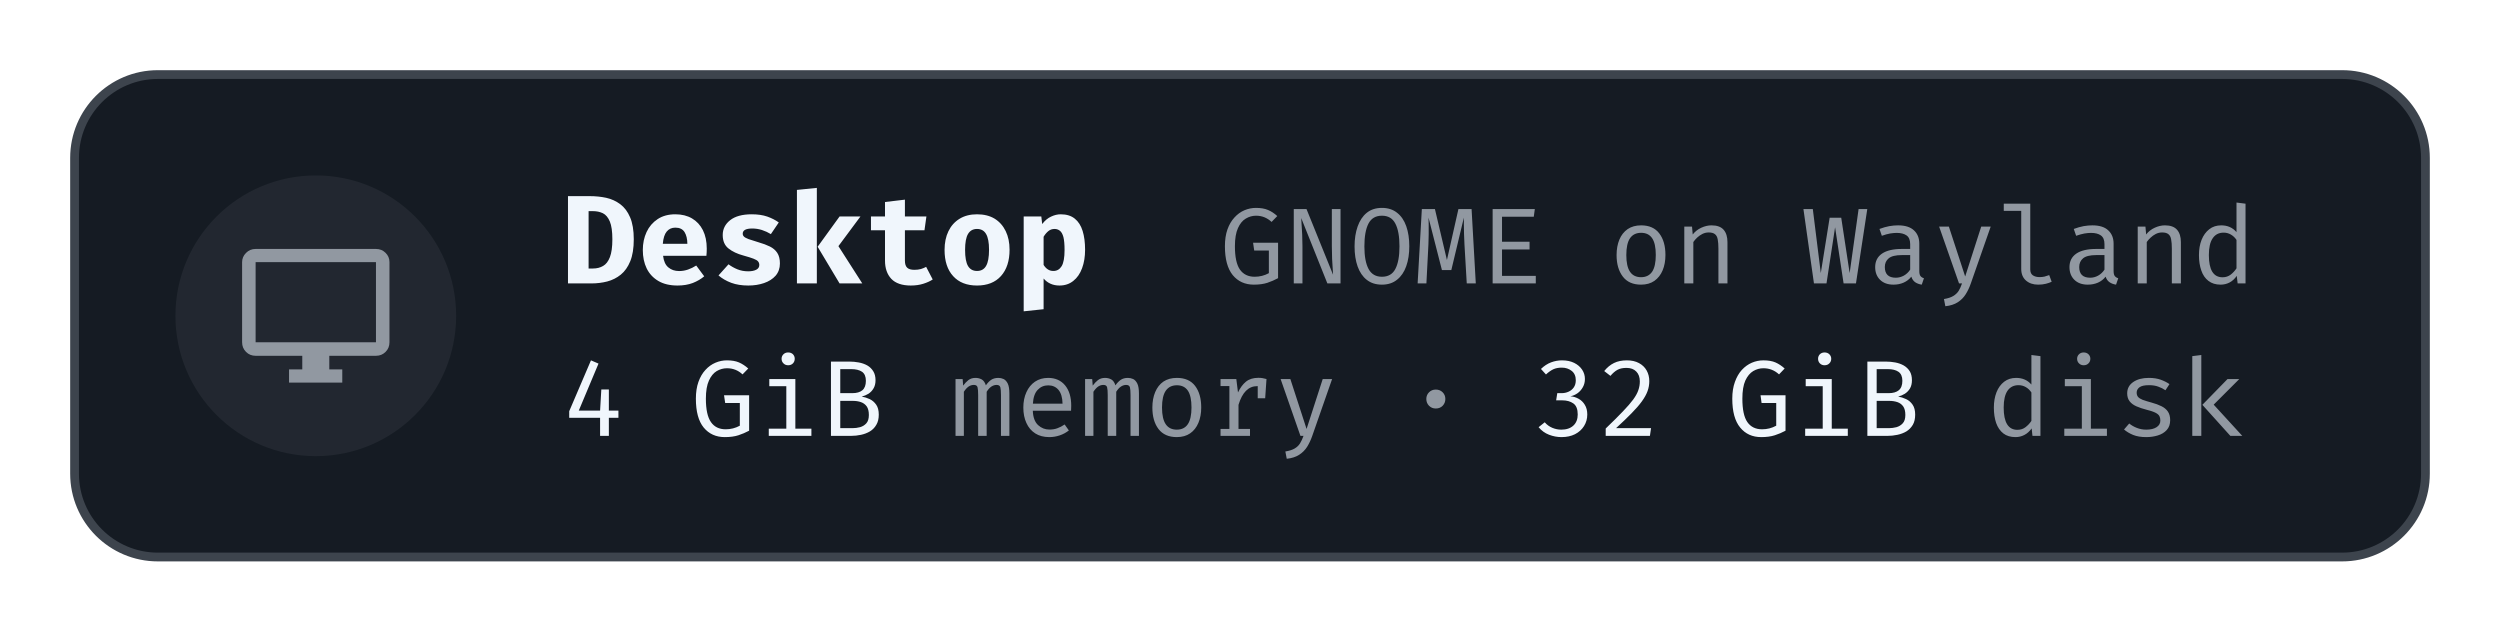
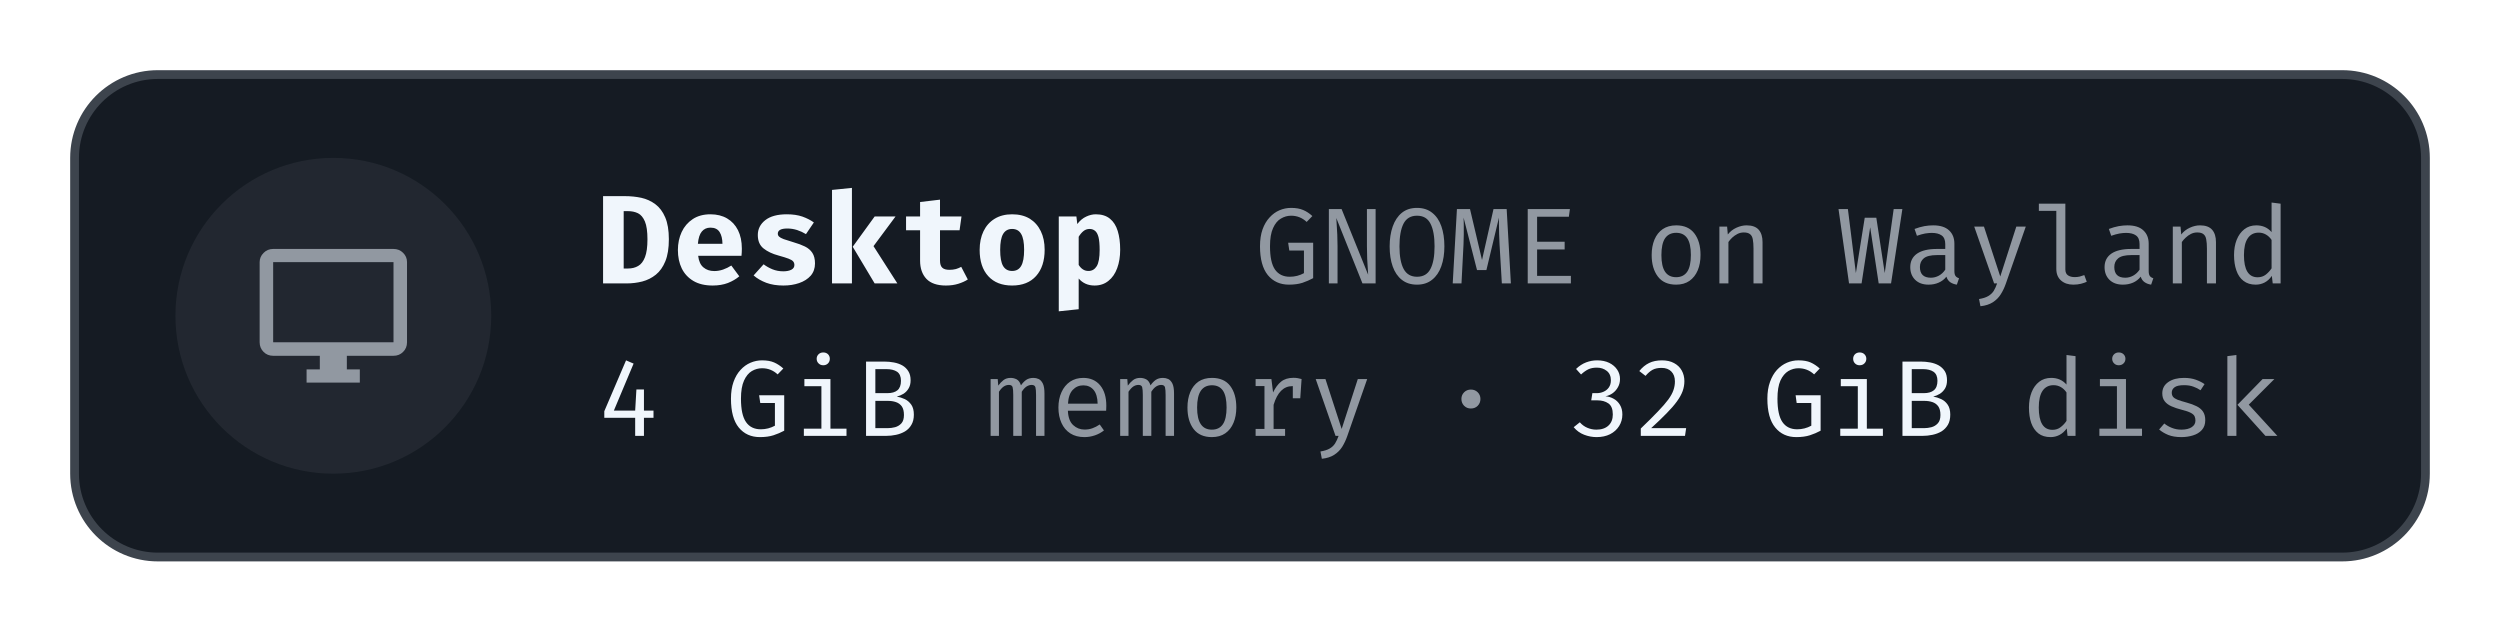
<svg xmlns="http://www.w3.org/2000/svg" width="285" height="72" viewBox="0 0 285 72">
  <g transform="translate(8 8)">
    <rect x=".5" y=".5" width="268" height="55" rx="9.5" fill="#151b23" stroke="#3d444d" />
-     <circle cx="28" cy="28" r="16" fill="#f0f6fc" fill-opacity=".06" />
-     <path fill="#9198a1" d="M34.86 31.02H21.14V21.88H34.86ZM34.86 20.38H21.14Q20.49 20.38 20.05 20.83Q19.6 21.28 19.6 21.88V31.02Q19.6 31.67 20.05 32.12Q20.49 32.56 21.14 32.56H26.46V34.11H24.95V35.62H31.02V34.11H29.54V32.56H34.86Q35.51 32.56 35.95 32.12Q36.4 31.68 36.4 31.02V21.88Q36.4 21.26 35.95 20.82Q35.51 20.38 34.86 20.38Z" />
-     <path fill="#f0f6fc" d="M64.25 19.28Q64.25 20.8 63.85 21.78Q63.45 22.76 62.77 23.31Q62.09 23.86 61.22 24.09Q60.36 24.31 59.43 24.31H56.75V14.36H59.26Q60.21 14.36 61.11 14.55Q62 14.75 62.71 15.28Q63.42 15.81 63.83 16.77Q64.25 17.74 64.25 19.28ZM61.81 19.28Q61.81 17.94 61.52 17.25Q61.23 16.56 60.73 16.31Q60.23 16.07 59.6 16.07H59.1V22.61H59.6Q60.26 22.61 60.75 22.32Q61.25 22.04 61.53 21.31Q61.81 20.59 61.81 19.28ZM67.59 21.16Q67.7 22.09 68.2 22.49Q68.69 22.9 69.42 22.9Q69.94 22.9 70.43 22.73Q70.92 22.56 71.37 22.27L72.28 23.5Q71.74 23.96 70.98 24.26Q70.22 24.55 69.24 24.55Q67.93 24.55 67.05 24.03Q66.17 23.51 65.72 22.6Q65.28 21.69 65.28 20.5Q65.28 19.38 65.71 18.45Q66.14 17.53 66.97 16.98Q67.8 16.43 68.99 16.43Q70.09 16.43 70.89 16.9Q71.69 17.37 72.13 18.24Q72.57 19.12 72.57 20.34Q72.57 20.54 72.56 20.76Q72.55 20.98 72.53 21.16ZM68.99 17.95Q68.38 17.95 68.01 18.39Q67.64 18.83 67.56 19.79H70.36Q70.35 18.96 70.04 18.46Q69.72 17.95 68.99 17.95ZM77.29 22.93Q77.86 22.93 78.21 22.75Q78.56 22.57 78.56 22.21Q78.56 21.97 78.42 21.8Q78.29 21.64 77.9 21.49Q77.51 21.34 76.75 21.13Q75.7 20.85 75.04 20.32Q74.39 19.8 74.39 18.79Q74.39 17.77 75.24 17.1Q76.09 16.43 77.7 16.43Q78.72 16.43 79.47 16.69Q80.23 16.96 80.78 17.36L79.88 18.69Q79.41 18.4 78.86 18.22Q78.31 18.05 77.76 18.05Q76.67 18.05 76.67 18.64Q76.67 18.83 76.81 18.97Q76.95 19.11 77.34 19.26Q77.73 19.4 78.47 19.62Q79.21 19.83 79.76 20.1Q80.31 20.37 80.61 20.83Q80.91 21.29 80.91 22.03Q80.91 22.86 80.42 23.43Q79.92 23.99 79.1 24.27Q78.29 24.55 77.31 24.55Q76.2 24.55 75.36 24.24Q74.51 23.92 73.91 23.4L75.05 22.13Q75.5 22.47 76.06 22.7Q76.63 22.93 77.29 22.93ZM85.12 13.42V24.31H82.85V13.65ZM90.09 16.68 87.58 20.06 90.3 24.31H87.71L85.21 20.13L87.71 16.68ZM98.33 23.86Q97.89 24.15 97.25 24.35Q96.62 24.55 95.83 24.55Q94.34 24.55 93.61 23.79Q92.89 23.02 92.89 21.71V18.25H91.29V16.68H92.89V15.03L95.16 14.76V16.68H97.61L97.39 18.25H95.16V21.71Q95.16 22.28 95.42 22.52Q95.67 22.76 96.24 22.76Q96.64 22.76 96.98 22.67Q97.31 22.57 97.58 22.42ZM103.38 16.43Q104.56 16.43 105.39 16.93Q106.21 17.44 106.65 18.35Q107.09 19.25 107.09 20.47Q107.09 22.38 106.11 23.47Q105.14 24.55 103.38 24.55Q101.63 24.55 100.66 23.48Q99.68 22.41 99.68 20.49Q99.68 19.27 100.12 18.36Q100.56 17.45 101.39 16.94Q102.22 16.43 103.38 16.43ZM103.38 18.1Q102.69 18.1 102.35 18.68Q102.02 19.25 102.02 20.49Q102.02 21.75 102.35 22.32Q102.69 22.89 103.38 22.89Q104.08 22.89 104.41 22.32Q104.75 21.75 104.75 20.47Q104.75 19.24 104.41 18.67Q104.08 18.1 103.38 18.1ZM112.92 16.43Q113.92 16.43 114.53 16.93Q115.14 17.42 115.42 18.33Q115.7 19.23 115.7 20.47Q115.7 21.65 115.36 22.57Q115.02 23.5 114.36 24.02Q113.71 24.55 112.78 24.55Q111.66 24.55 110.97 23.75V27.25L108.7 27.49V16.68H110.71L110.81 17.54Q111.27 16.94 111.83 16.69Q112.38 16.43 112.92 16.43ZM112.22 18.1Q111.82 18.1 111.52 18.34Q111.22 18.58 110.97 18.99V22.2Q111.2 22.56 111.47 22.72Q111.73 22.89 112.09 22.89Q112.69 22.89 113.03 22.34Q113.36 21.79 113.36 20.5Q113.36 19.55 113.23 19.03Q113.09 18.51 112.83 18.31Q112.57 18.1 112.22 18.1Z" />
-     <path fill="#9198a1" d="M134.94 24.45Q133.43 24.45 132.53 23.36Q131.64 22.26 131.64 20.07Q131.64 18.97 131.93 18.15Q132.22 17.34 132.73 16.79Q133.23 16.24 133.86 15.97Q134.5 15.7 135.18 15.7Q136.01 15.7 136.56 15.94Q137.11 16.17 137.61 16.63L136.96 17.3Q136.2 16.59 135.19 16.59Q134.57 16.59 134.02 16.92Q133.47 17.24 133.13 18Q132.78 18.76 132.78 20.07Q132.78 21.91 133.35 22.73Q133.93 23.55 135.03 23.55Q135.9 23.55 136.65 23.14V20.56H134.98L134.85 19.67H137.7V23.71Q137.13 24.02 136.48 24.24Q135.83 24.45 134.94 24.45ZM143.32 24.31 140.34 16.86Q140.34 17.04 140.38 17.55Q140.42 18.07 140.45 18.74Q140.48 19.4 140.48 20.06V24.31H139.49V15.83H140.94L143.97 23.32Q143.96 23.14 143.93 22.66Q143.89 22.18 143.86 21.51Q143.83 20.84 143.83 20.07V15.83H144.82V24.31ZM152.66 20.08Q152.66 21.37 152.31 22.35Q151.96 23.34 151.26 23.89Q150.57 24.45 149.54 24.45Q148.5 24.45 147.81 23.9Q147.12 23.36 146.77 22.38Q146.42 21.4 146.42 20.09Q146.42 18.81 146.77 17.82Q147.12 16.82 147.81 16.26Q148.5 15.7 149.54 15.7Q150.57 15.7 151.26 16.25Q151.96 16.79 152.31 17.78Q152.66 18.77 152.66 20.08ZM151.54 20.08Q151.54 18.39 151.07 17.49Q150.61 16.59 149.54 16.59Q148.47 16.59 148 17.5Q147.54 18.4 147.54 20.09Q147.54 21.78 148.02 22.67Q148.5 23.55 149.54 23.55Q150.61 23.55 151.07 22.66Q151.54 21.77 151.54 20.08ZM159.76 15.83 160.24 24.31H159.21L158.95 19.88Q158.92 19.29 158.9 18.68Q158.89 18.06 158.88 17.56Q158.87 17.06 158.88 16.81L157.45 22.79H156.38L154.85 16.81Q154.86 17.05 154.87 17.58Q154.87 18.1 154.87 18.72Q154.86 19.34 154.84 19.87L154.61 24.31H153.61L154.09 15.83H155.58L156.95 21.64L158.26 15.83ZM163.23 16.71V19.56H166.37V20.44H163.23V23.45H167.08V24.31H162.16V15.83H166.97L166.85 16.71ZM179.09 17.69Q180.46 17.69 181.16 18.61Q181.86 19.53 181.86 21.06Q181.86 22.06 181.54 22.82Q181.22 23.58 180.6 24.02Q179.98 24.45 179.08 24.45Q177.7 24.45 177 23.53Q176.29 22.6 176.29 21.08Q176.29 20.08 176.61 19.31Q176.93 18.55 177.55 18.12Q178.18 17.69 179.09 17.69ZM179.09 18.54Q178.25 18.54 177.82 19.16Q177.4 19.78 177.4 21.08Q177.4 22.36 177.82 22.98Q178.24 23.6 179.08 23.6Q179.91 23.6 180.34 22.98Q180.76 22.36 180.76 21.06Q180.76 19.77 180.34 19.15Q179.92 18.54 179.09 18.54ZM184.01 24.31V17.83H184.89L184.97 18.73Q185.36 18.23 185.95 17.96Q186.54 17.69 187.11 17.69Q188.06 17.69 188.5 18.2Q188.93 18.7 188.93 19.6V24.31H187.9V20.36Q187.9 19.7 187.82 19.29Q187.75 18.89 187.51 18.7Q187.27 18.5 186.79 18.5Q186.41 18.5 186.07 18.67Q185.74 18.84 185.47 19.09Q185.21 19.34 185.04 19.59V24.31ZM204.87 15.83 203.58 24.31H202.17L201.2 17.91L200.22 24.31H198.79L197.59 15.83H198.66L199.57 23.13L200.58 16.82H201.9L202.86 23.13L203.88 15.83ZM210.8 22.89Q210.8 23.29 210.93 23.46Q211.06 23.64 211.33 23.72L211.08 24.45Q210.66 24.39 210.34 24.18Q210.03 23.97 209.89 23.54Q209.54 23.99 209.01 24.22Q208.49 24.45 207.86 24.45Q206.89 24.45 206.33 23.9Q205.77 23.35 205.77 22.45Q205.77 21.45 206.55 20.91Q207.33 20.38 208.81 20.38H209.76V19.83Q209.76 19.13 209.35 18.84Q208.94 18.55 208.22 18.55Q207.9 18.55 207.46 18.62Q207.03 18.7 206.53 18.88L206.26 18.1Q206.85 17.88 207.38 17.78Q207.9 17.69 208.38 17.69Q209.58 17.69 210.19 18.26Q210.8 18.82 210.8 19.78ZM208.12 23.66Q208.6 23.66 209.04 23.42Q209.47 23.18 209.76 22.74V21.08H208.82Q207.75 21.08 207.31 21.45Q206.87 21.82 206.87 22.44Q206.87 23.66 208.12 23.66ZM218.94 17.83 216.66 24.35Q216.43 25.01 216.08 25.56Q215.74 26.1 215.18 26.46Q214.62 26.82 213.77 26.91L213.61 26.09Q214.28 25.98 214.66 25.75Q215.05 25.52 215.28 25.17Q215.5 24.81 215.67 24.31H215.33L213.06 17.83H214.17L216.03 23.52L217.86 17.83ZM223.45 15.22V22.71Q223.45 23.19 223.75 23.39Q224.05 23.59 224.52 23.59Q224.81 23.59 225.08 23.53Q225.35 23.46 225.61 23.36L225.89 24.12Q225.62 24.25 225.23 24.35Q224.84 24.45 224.35 24.45Q223.49 24.45 222.95 23.97Q222.42 23.5 222.42 22.65V16.04H220.43V15.22ZM232.95 22.89Q232.95 23.29 233.08 23.46Q233.21 23.64 233.48 23.72L233.23 24.45Q232.81 24.39 232.5 24.18Q232.18 23.97 232.04 23.54Q231.69 23.99 231.17 24.22Q230.64 24.45 230.01 24.45Q229.04 24.45 228.48 23.9Q227.92 23.35 227.92 22.45Q227.92 21.45 228.7 20.91Q229.48 20.38 230.96 20.38H231.91V19.83Q231.91 19.13 231.5 18.84Q231.1 18.55 230.37 18.55Q230.05 18.55 229.62 18.62Q229.19 18.7 228.68 18.88L228.41 18.1Q229 17.88 229.53 17.78Q230.06 17.69 230.53 17.69Q231.74 17.69 232.34 18.26Q232.95 18.82 232.95 19.78ZM230.28 23.66Q230.76 23.66 231.19 23.42Q231.62 23.18 231.91 22.74V21.08H230.98Q229.91 21.08 229.47 21.45Q229.03 21.82 229.03 22.44Q229.03 23.66 230.28 23.66ZM235.7 24.31V17.83H236.58L236.66 18.73Q237.05 18.23 237.64 17.96Q238.23 17.69 238.8 17.69Q239.75 17.69 240.19 18.2Q240.62 18.7 240.62 19.6V24.31H239.59V20.36Q239.59 19.7 239.51 19.29Q239.44 18.89 239.2 18.7Q238.97 18.5 238.48 18.5Q238.1 18.5 237.76 18.67Q237.43 18.84 237.17 19.09Q236.9 19.34 236.73 19.59V24.31ZM246.96 15.09 247.99 15.22V24.31H247.09L246.99 23.45Q246.63 23.97 246.16 24.21Q245.69 24.45 245.15 24.45Q244.31 24.45 243.76 24.02Q243.21 23.6 242.95 22.84Q242.68 22.08 242.68 21.08Q242.68 20.1 242.98 19.34Q243.29 18.57 243.86 18.13Q244.42 17.69 245.22 17.69Q246.3 17.69 246.96 18.46ZM245.5 18.52Q244.68 18.52 244.25 19.16Q243.81 19.79 243.81 21.08Q243.81 23.61 245.37 23.61Q245.91 23.61 246.31 23.3Q246.7 22.99 246.96 22.59V19.35Q246.7 18.96 246.32 18.74Q245.94 18.52 245.5 18.52Z" />
-     <path fill="#f0f6fc" d="M61.41 36.4V38.81H62.5V39.63H61.41V41.69H60.41L60.41 39.63H56.89V38.88L59.37 33.08L60.23 33.45L57.98 38.81H60.41L60.55 36.4ZM74.63 41.83Q73.12 41.83 72.22 40.74Q71.33 39.65 71.33 37.45Q71.33 36.36 71.62 35.54Q71.91 34.72 72.42 34.17Q72.92 33.62 73.56 33.35Q74.19 33.08 74.87 33.08Q75.7 33.08 76.25 33.32Q76.8 33.56 77.3 34.01L76.65 34.68Q75.9 33.98 74.88 33.98Q74.26 33.98 73.71 34.3Q73.16 34.63 72.82 35.38Q72.47 36.14 72.47 37.45Q72.47 39.3 73.05 40.12Q73.62 40.94 74.73 40.94Q75.59 40.94 76.34 40.53V37.94H74.67L74.54 37.06H77.4V41.1Q76.82 41.41 76.18 41.62Q75.53 41.83 74.63 41.83ZM81.85 32.18Q82.19 32.18 82.4 32.39Q82.6 32.6 82.6 32.9Q82.6 33.21 82.4 33.42Q82.19 33.64 81.85 33.64Q81.52 33.64 81.31 33.42Q81.1 33.21 81.1 32.9Q81.1 32.6 81.31 32.39Q81.52 32.18 81.85 32.18ZM82.67 35.21V40.87H84.5V41.69H79.64V40.87H81.64V36.03H79.7V35.21ZM92.18 39.27Q92.18 39.97 91.9 40.43Q91.63 40.9 91.17 41.18Q90.71 41.45 90.15 41.57Q89.59 41.69 89 41.69H86.73V33.22H88.81Q89.37 33.22 89.9 33.32Q90.44 33.42 90.87 33.66Q91.3 33.91 91.55 34.32Q91.81 34.73 91.81 35.35Q91.81 35.9 91.58 36.28Q91.36 36.66 91 36.89Q90.64 37.11 90.23 37.21Q90.7 37.29 91.15 37.5Q91.59 37.71 91.89 38.14Q92.18 38.56 92.18 39.27ZM90.71 35.41Q90.71 34.69 90.27 34.38Q89.82 34.08 89.05 34.08H87.79V36.82H89.16Q89.91 36.82 90.31 36.49Q90.71 36.15 90.71 35.41ZM91.05 39.31Q91.05 38.67 90.8 38.32Q90.55 37.98 90.14 37.84Q89.73 37.7 89.24 37.7H87.79V40.81H89.19Q89.61 40.81 90.04 40.7Q90.47 40.58 90.76 40.26Q91.05 39.94 91.05 39.31Z" />
-     <path fill="#9198a1" d="M105.82 35.08Q106.12 35.08 106.41 35.21Q106.7 35.35 106.89 35.74Q107.07 36.12 107.07 36.87V41.69H106.11V37.03Q106.11 36.42 106.04 36.15Q105.96 35.88 105.61 35.88Q105.32 35.88 105.03 36.06Q104.74 36.25 104.48 36.66V41.69H103.51V37.03Q103.51 36.42 103.44 36.15Q103.37 35.88 103.02 35.88Q102.71 35.88 102.43 36.06Q102.15 36.25 101.88 36.66V41.69H100.93V35.21H101.74L101.8 35.96Q102.07 35.59 102.4 35.33Q102.73 35.08 103.21 35.08Q103.58 35.08 103.91 35.25Q104.23 35.43 104.39 35.93Q104.65 35.55 104.98 35.31Q105.32 35.08 105.82 35.08ZM109.74 38.82Q109.78 39.94 110.34 40.46Q110.89 40.97 111.64 40.97Q112.14 40.97 112.54 40.82Q112.94 40.68 113.37 40.39L113.85 41.07Q113.4 41.43 112.82 41.63Q112.23 41.83 111.62 41.83Q110.68 41.83 110.02 41.41Q109.35 40.98 109.01 40.22Q108.66 39.46 108.66 38.46Q108.66 37.48 109.01 36.71Q109.35 35.95 109.99 35.51Q110.63 35.08 111.49 35.08Q112.71 35.08 113.42 35.93Q114.12 36.78 114.12 38.25Q114.12 38.42 114.11 38.57Q114.1 38.71 114.1 38.82ZM111.5 35.93Q110.78 35.93 110.3 36.44Q109.81 36.95 109.75 38.02H113.13Q113.11 36.98 112.67 36.45Q112.23 35.93 111.5 35.93ZM120.58 35.08Q120.89 35.08 121.18 35.21Q121.47 35.35 121.66 35.74Q121.84 36.12 121.84 36.87V41.69H120.88V37.03Q120.88 36.42 120.81 36.15Q120.73 35.88 120.38 35.88Q120.09 35.88 119.8 36.06Q119.51 36.25 119.25 36.66V41.69H118.28V37.03Q118.28 36.42 118.21 36.15Q118.14 35.88 117.78 35.88Q117.48 35.88 117.2 36.06Q116.92 36.25 116.65 36.66V41.69H115.7V35.21H116.51L116.57 35.96Q116.84 35.59 117.17 35.33Q117.5 35.08 117.98 35.08Q118.35 35.08 118.68 35.25Q119 35.43 119.16 35.93Q119.42 35.55 119.75 35.31Q120.09 35.08 120.58 35.08ZM126.17 35.08Q127.54 35.08 128.24 35.99Q128.94 36.91 128.94 38.45Q128.94 39.44 128.62 40.2Q128.3 40.97 127.68 41.4Q127.06 41.83 126.15 41.83Q124.78 41.83 124.07 40.91Q123.37 39.99 123.37 38.46Q123.37 37.46 123.69 36.7Q124.01 35.93 124.63 35.5Q125.26 35.08 126.17 35.08ZM126.17 35.92Q125.33 35.92 124.9 36.54Q124.47 37.16 124.47 38.46Q124.47 39.75 124.9 40.37Q125.32 40.98 126.15 40.98Q126.99 40.98 127.41 40.36Q127.83 39.74 127.83 38.45Q127.83 37.16 127.42 36.54Q127 35.92 126.17 35.92ZM131.14 41.69V40.9H132.15V36.01H131.14V35.21H132.94L133.13 36.74Q133.51 35.94 134.04 35.51Q134.58 35.07 135.46 35.07Q135.73 35.07 135.94 35.11Q136.15 35.15 136.38 35.21L136.23 37.4H135.38V36.02Q135.35 36.02 135.32 36.02Q133.83 36.02 133.19 38.15V40.9H134.5V41.69ZM143.86 35.21 141.58 41.74Q141.35 42.39 141.01 42.94Q140.66 43.49 140.1 43.85Q139.54 44.21 138.69 44.3L138.53 43.47Q139.2 43.36 139.59 43.13Q139.98 42.9 140.2 42.55Q140.42 42.2 140.6 41.69H140.25L137.99 35.21H139.1L140.95 40.9L142.79 35.21ZM154.6 37.48Q154.6 37.03 154.91 36.72Q155.22 36.41 155.68 36.41Q156.15 36.41 156.46 36.72Q156.77 37.03 156.77 37.48Q156.77 37.94 156.46 38.26Q156.15 38.57 155.68 38.57Q155.22 38.57 154.91 38.26Q154.6 37.94 154.6 37.48Z" />
-     <path fill="#f0f6fc" d="M170.07 33.08Q170.87 33.08 171.46 33.37Q172.04 33.66 172.36 34.14Q172.68 34.62 172.68 35.2Q172.68 35.72 172.45 36.13Q172.22 36.55 171.85 36.82Q171.47 37.09 171.02 37.18Q171.52 37.21 171.96 37.46Q172.4 37.7 172.67 38.15Q172.95 38.6 172.95 39.25Q172.95 39.98 172.58 40.57Q172.21 41.16 171.55 41.5Q170.89 41.83 170.01 41.83Q169.29 41.83 168.59 41.56Q167.89 41.29 167.4 40.7L168.1 40.14Q168.46 40.56 168.96 40.77Q169.46 40.98 169.98 40.98Q170.87 40.98 171.37 40.51Q171.86 40.05 171.86 39.25Q171.86 38.34 171.36 37.99Q170.86 37.64 170.11 37.64H169.4L169.53 36.82H170.02Q170.44 36.82 170.8 36.66Q171.17 36.5 171.4 36.18Q171.64 35.85 171.64 35.35Q171.64 34.65 171.17 34.28Q170.7 33.91 170.04 33.91Q169.48 33.91 169.07 34.1Q168.66 34.3 168.24 34.69L167.67 34.06Q168.21 33.54 168.82 33.31Q169.43 33.08 170.07 33.08ZM177.47 33.08Q178.27 33.08 178.84 33.39Q179.42 33.7 179.72 34.24Q180.02 34.78 180.02 35.45Q180.02 36.03 179.82 36.59Q179.62 37.14 179.17 37.76Q178.73 38.37 178 39.11Q177.27 39.86 176.23 40.81H180.22L180.09 41.69H175.05V40.85Q176.25 39.7 177.01 38.9Q177.77 38.11 178.19 37.54Q178.61 36.96 178.77 36.48Q178.94 36 178.94 35.48Q178.94 34.77 178.54 34.36Q178.14 33.94 177.42 33.94Q176.79 33.94 176.39 34.16Q175.99 34.38 175.59 34.85L174.88 34.3Q175.38 33.68 176 33.38Q176.61 33.08 177.47 33.08ZM192.78 41.83Q191.27 41.83 190.38 40.74Q189.48 39.65 189.48 37.45Q189.48 36.36 189.78 35.54Q190.07 34.72 190.57 34.17Q191.08 33.62 191.71 33.35Q192.34 33.08 193.03 33.08Q193.86 33.08 194.41 33.32Q194.95 33.56 195.45 34.01L194.81 34.68Q194.05 33.98 193.03 33.98Q192.42 33.98 191.87 34.3Q191.32 34.63 190.97 35.38Q190.63 36.14 190.63 37.45Q190.63 39.3 191.2 40.12Q191.77 40.94 192.88 40.94Q193.74 40.94 194.49 40.53V37.94H192.82L192.7 37.06H195.55V41.1Q194.98 41.41 194.33 41.62Q193.68 41.83 192.78 41.83ZM200 32.18Q200.34 32.18 200.55 32.39Q200.76 32.6 200.76 32.9Q200.76 33.21 200.55 33.42Q200.34 33.64 200 33.64Q199.67 33.64 199.46 33.42Q199.26 33.21 199.26 32.9Q199.26 32.6 199.46 32.39Q199.67 32.18 200 32.18ZM200.82 35.21V40.87H202.65V41.69H197.79V40.87H199.79V36.03H197.85V35.21ZM210.33 39.27Q210.33 39.97 210.06 40.43Q209.78 40.9 209.33 41.18Q208.87 41.45 208.3 41.57Q207.74 41.69 207.16 41.69H204.88V33.22H206.97Q207.52 33.22 208.06 33.32Q208.59 33.42 209.02 33.66Q209.45 33.91 209.71 34.32Q209.96 34.73 209.96 35.35Q209.96 35.9 209.74 36.28Q209.51 36.66 209.15 36.89Q208.79 37.11 208.39 37.21Q208.86 37.29 209.3 37.5Q209.75 37.71 210.04 38.14Q210.33 38.56 210.33 39.27ZM208.87 35.41Q208.87 34.69 208.42 34.38Q207.98 34.08 207.21 34.08H205.94V36.82H207.31Q208.06 36.82 208.46 36.49Q208.87 36.15 208.87 35.41ZM209.21 39.31Q209.21 38.67 208.96 38.32Q208.71 37.98 208.3 37.84Q207.88 37.7 207.39 37.7H205.94V40.81H207.34Q207.76 40.81 208.19 40.7Q208.62 40.58 208.91 40.26Q209.21 39.94 209.21 39.31Z" />
-     <path fill="#9198a1" d="M223.58 32.47 224.61 32.6V41.69H223.7L223.61 40.84Q223.24 41.35 222.77 41.59Q222.3 41.83 221.77 41.83Q220.92 41.83 220.38 41.41Q219.83 40.98 219.56 40.22Q219.3 39.46 219.3 38.46Q219.3 37.49 219.6 36.72Q219.9 35.96 220.47 35.52Q221.04 35.08 221.84 35.08Q222.92 35.08 223.58 35.84ZM222.11 35.91Q221.3 35.91 220.86 36.54Q220.42 37.18 220.42 38.46Q220.42 41 221.98 41Q222.53 41 222.92 40.69Q223.32 40.38 223.58 39.98V36.74Q223.31 36.34 222.94 36.13Q222.56 35.91 222.11 35.91ZM229.54 32.18Q229.88 32.18 230.09 32.39Q230.3 32.6 230.3 32.9Q230.3 33.21 230.09 33.42Q229.88 33.64 229.54 33.64Q229.21 33.64 229 33.42Q228.79 33.21 228.79 32.9Q228.79 32.6 229 32.39Q229.21 32.18 229.54 32.18ZM230.36 35.21V40.87H232.19V41.69H227.33V40.87H229.33V36.03H227.39V35.21ZM236.67 40.98Q237.42 40.98 237.85 40.7Q238.28 40.42 238.28 39.95Q238.28 39.66 238.18 39.45Q238.07 39.23 237.74 39.06Q237.4 38.88 236.71 38.71Q236.04 38.54 235.55 38.32Q235.05 38.1 234.78 37.75Q234.5 37.4 234.5 36.84Q234.5 36.02 235.19 35.55Q235.87 35.08 236.97 35.08Q237.75 35.08 238.33 35.29Q238.91 35.5 239.32 35.79L238.86 36.49Q238.5 36.24 238.05 36.08Q237.61 35.91 236.98 35.91Q236.22 35.91 235.9 36.15Q235.58 36.39 235.58 36.76Q235.58 37.05 235.73 37.24Q235.89 37.43 236.26 37.58Q236.64 37.72 237.3 37.9Q237.93 38.07 238.41 38.31Q238.88 38.54 239.14 38.92Q239.4 39.3 239.4 39.9Q239.4 40.59 239.01 41.02Q238.62 41.45 237.99 41.64Q237.37 41.83 236.67 41.83Q235.79 41.83 235.17 41.58Q234.55 41.32 234.14 40.96L234.73 40.28Q235.11 40.59 235.6 40.78Q236.1 40.98 236.67 40.98ZM242.95 32.47V41.69H241.92V32.6ZM247.28 35.21 244.36 38.13 247.62 41.69H246.26L243.07 38.15L245.94 35.21Z" />
+     <circle cx="30" cy="28" r="18" fill="#f0f6fc" fill-opacity=".06" />
+     <path fill="#9198a1" d="M36.86 31.02H23.14V21.88H36.86ZM36.86 20.38H23.14Q22.49 20.38 22.05 20.83Q21.6 21.28 21.6 21.88V31.02Q21.6 31.67 22.05 32.12Q22.49 32.56 23.14 32.56H28.46V34.11H26.95V35.62H33.02V34.11H31.54V32.56H36.86Q37.51 32.56 37.95 32.12Q38.4 31.68 38.4 31.02V21.88Q38.4 21.26 37.95 20.82Q37.51 20.38 36.86 20.38Z" />
+     <path fill="#f0f6fc" d="M68.25 19.28Q68.25 20.8 67.85 21.78Q67.45 22.76 66.77 23.31Q66.09 23.86 65.22 24.09Q64.36 24.31 63.43 24.31H60.75V14.36H63.26Q64.21 14.36 65.11 14.55Q66 14.75 66.71 15.28Q67.42 15.81 67.83 16.77Q68.25 17.74 68.25 19.28ZM65.81 19.28Q65.81 17.94 65.52 17.25Q65.23 16.56 64.73 16.31Q64.23 16.07 63.6 16.07H63.1V22.61H63.6Q64.26 22.61 64.75 22.32Q65.25 22.04 65.53 21.31Q65.81 20.59 65.81 19.28ZM71.59 21.16Q71.7 22.09 72.2 22.49Q72.69 22.9 73.42 22.9Q73.94 22.9 74.43 22.73Q74.92 22.56 75.37 22.27L76.28 23.5Q75.74 23.96 74.98 24.26Q74.22 24.55 73.24 24.55Q71.93 24.55 71.05 24.03Q70.17 23.51 69.72 22.6Q69.28 21.69 69.28 20.5Q69.28 19.38 69.71 18.45Q70.14 17.53 70.97 16.98Q71.8 16.43 72.99 16.43Q74.09 16.43 74.89 16.9Q75.69 17.37 76.13 18.24Q76.57 19.12 76.57 20.34Q76.57 20.54 76.56 20.76Q76.55 20.98 76.53 21.16ZM72.99 17.95Q72.38 17.95 72.01 18.39Q71.64 18.83 71.56 19.79H74.36Q74.35 18.96 74.04 18.46Q73.72 17.95 72.99 17.95ZM81.29 22.93Q81.86 22.93 82.21 22.75Q82.56 22.57 82.56 22.21Q82.56 21.97 82.42 21.8Q82.29 21.64 81.9 21.49Q81.51 21.34 80.75 21.13Q79.7 20.85 79.04 20.32Q78.39 19.8 78.39 18.79Q78.39 17.77 79.24 17.1Q80.09 16.43 81.7 16.43Q82.72 16.43 83.47 16.69Q84.23 16.96 84.78 17.36L83.88 18.69Q83.41 18.4 82.86 18.22Q82.31 18.05 81.76 18.05Q80.67 18.05 80.67 18.64Q80.67 18.83 80.81 18.97Q80.95 19.11 81.34 19.26Q81.73 19.4 82.47 19.62Q83.21 19.83 83.76 20.1Q84.31 20.37 84.61 20.83Q84.91 21.29 84.91 22.03Q84.91 22.86 84.42 23.43Q83.92 23.99 83.1 24.27Q82.29 24.55 81.31 24.55Q80.2 24.55 79.36 24.24Q78.51 23.92 77.91 23.4L79.05 22.13Q79.5 22.47 80.06 22.7Q80.63 22.93 81.29 22.93ZM89.12 13.42V24.31H86.85V13.65ZM94.09 16.68 91.58 20.06 94.3 24.31H91.71L89.21 20.13L91.71 16.68ZM102.33 23.86Q101.89 24.15 101.25 24.35Q100.62 24.55 99.83 24.55Q98.34 24.55 97.61 23.79Q96.89 23.02 96.89 21.71V18.25H95.29V16.68H96.89V15.03L99.16 14.76V16.68H101.61L101.39 18.25H99.16V21.71Q99.16 22.28 99.42 22.52Q99.67 22.76 100.24 22.76Q100.64 22.76 100.98 22.67Q101.31 22.57 101.58 22.42ZM107.38 16.43Q108.56 16.43 109.39 16.93Q110.21 17.44 110.65 18.35Q111.09 19.25 111.09 20.47Q111.09 22.38 110.11 23.47Q109.14 24.55 107.38 24.55Q105.63 24.55 104.66 23.48Q103.68 22.41 103.68 20.49Q103.68 19.27 104.12 18.36Q104.56 17.45 105.39 16.94Q106.22 16.43 107.38 16.43ZM107.38 18.1Q106.69 18.1 106.35 18.68Q106.02 19.25 106.02 20.49Q106.02 21.75 106.35 22.32Q106.69 22.89 107.38 22.89Q108.08 22.89 108.41 22.32Q108.75 21.75 108.75 20.47Q108.75 19.24 108.41 18.67Q108.08 18.1 107.38 18.1ZM116.92 16.43Q117.92 16.43 118.53 16.93Q119.14 17.42 119.42 18.33Q119.7 19.23 119.7 20.47Q119.7 21.65 119.36 22.57Q119.02 23.5 118.36 24.02Q117.71 24.55 116.78 24.55Q115.66 24.55 114.97 23.75V27.25L112.7 27.49V16.68H114.71L114.81 17.54Q115.27 16.94 115.83 16.69Q116.38 16.43 116.92 16.43ZM116.22 18.1Q115.82 18.1 115.52 18.34Q115.22 18.58 114.97 18.99V22.2Q115.2 22.56 115.47 22.72Q115.73 22.89 116.09 22.89Q116.69 22.89 117.03 22.34Q117.36 21.79 117.36 20.5Q117.36 19.55 117.23 19.03Q117.09 18.51 116.83 18.31Q116.57 18.1 116.22 18.1Z" />
+     <path fill="#9198a1" d="M138.94 24.45Q137.43 24.45 136.53 23.36Q135.64 22.26 135.64 20.07Q135.64 18.97 135.93 18.15Q136.22 17.34 136.73 16.79Q137.23 16.24 137.86 15.97Q138.5 15.7 139.18 15.7Q140.01 15.7 140.56 15.94Q141.11 16.17 141.61 16.63L140.96 17.3Q140.2 16.59 139.19 16.59Q138.57 16.59 138.02 16.92Q137.47 17.24 137.13 18Q136.78 18.76 136.78 20.07Q136.78 21.91 137.35 22.73Q137.93 23.55 139.03 23.55Q139.9 23.55 140.65 23.14V20.56H138.98L138.85 19.67H141.7V23.71Q141.13 24.02 140.48 24.24Q139.83 24.45 138.94 24.45ZM147.32 24.31 144.34 16.86Q144.34 17.04 144.38 17.55Q144.42 18.07 144.45 18.74Q144.48 19.4 144.48 20.06V24.31H143.49V15.83H144.94L147.97 23.32Q147.96 23.14 147.93 22.66Q147.89 22.18 147.86 21.51Q147.83 20.84 147.83 20.07V15.83H148.82V24.31ZM156.66 20.08Q156.66 21.37 156.31 22.35Q155.96 23.34 155.26 23.89Q154.57 24.45 153.54 24.45Q152.5 24.45 151.81 23.9Q151.12 23.36 150.77 22.38Q150.42 21.4 150.42 20.09Q150.42 18.81 150.77 17.82Q151.12 16.82 151.81 16.26Q152.5 15.7 153.54 15.7Q154.57 15.7 155.26 16.25Q155.96 16.79 156.31 17.78Q156.66 18.77 156.66 20.08ZM155.54 20.08Q155.54 18.39 155.07 17.49Q154.61 16.59 153.54 16.59Q152.47 16.59 152 17.5Q151.54 18.4 151.54 20.09Q151.54 21.78 152.02 22.67Q152.5 23.55 153.54 23.55Q154.61 23.55 155.07 22.66Q155.54 21.77 155.54 20.08ZM163.76 15.83 164.24 24.31H163.21L162.95 19.88Q162.92 19.29 162.9 18.68Q162.89 18.06 162.88 17.56Q162.87 17.06 162.88 16.81L161.45 22.79H160.38L158.85 16.81Q158.86 17.05 158.87 17.58Q158.87 18.1 158.87 18.72Q158.86 19.34 158.84 19.87L158.61 24.31H157.61L158.09 15.83H159.58L160.95 21.64L162.26 15.83ZM167.23 16.71V19.56H170.37V20.44H167.23V23.45H171.08V24.31H166.16V15.83H170.97L170.85 16.71ZM183.09 17.69Q184.46 17.69 185.16 18.61Q185.86 19.53 185.86 21.06Q185.86 22.06 185.54 22.82Q185.22 23.58 184.6 24.02Q183.98 24.45 183.08 24.45Q181.7 24.45 181 23.53Q180.29 22.6 180.29 21.08Q180.29 20.08 180.61 19.31Q180.93 18.55 181.55 18.12Q182.18 17.69 183.09 17.69ZM183.09 18.54Q182.25 18.54 181.82 19.16Q181.4 19.78 181.4 21.08Q181.4 22.36 181.82 22.98Q182.24 23.6 183.08 23.6Q183.91 23.6 184.34 22.98Q184.76 22.36 184.76 21.06Q184.76 19.77 184.34 19.15Q183.92 18.54 183.09 18.54ZM188.01 24.31V17.83H188.89L188.97 18.73Q189.36 18.23 189.95 17.96Q190.54 17.69 191.11 17.69Q192.06 17.69 192.5 18.2Q192.93 18.7 192.93 19.6V24.31H191.9V20.36Q191.9 19.7 191.82 19.29Q191.75 18.89 191.51 18.7Q191.27 18.5 190.79 18.5Q190.41 18.5 190.07 18.67Q189.74 18.84 189.47 19.09Q189.21 19.34 189.04 19.59V24.31ZM208.87 15.83 207.58 24.31H206.17L205.2 17.91L204.22 24.31H202.79L201.59 15.83H202.66L203.57 23.13L204.58 16.82H205.9L206.86 23.13L207.88 15.83ZM214.8 22.89Q214.8 23.29 214.93 23.46Q215.06 23.64 215.33 23.72L215.08 24.45Q214.66 24.39 214.34 24.18Q214.03 23.97 213.89 23.54Q213.54 23.99 213.01 24.22Q212.49 24.45 211.86 24.45Q210.89 24.45 210.33 23.9Q209.77 23.35 209.77 22.45Q209.77 21.45 210.55 20.91Q211.33 20.38 212.81 20.38H213.76V19.83Q213.76 19.13 213.35 18.84Q212.94 18.55 212.22 18.55Q211.9 18.55 211.46 18.62Q211.03 18.7 210.53 18.88L210.26 18.1Q210.85 17.88 211.38 17.78Q211.9 17.69 212.38 17.69Q213.58 17.69 214.19 18.26Q214.8 18.82 214.8 19.78ZM212.12 23.66Q212.6 23.66 213.04 23.42Q213.47 23.18 213.76 22.74V21.08H212.82Q211.75 21.08 211.31 21.45Q210.87 21.82 210.87 22.44Q210.87 23.66 212.12 23.66ZM222.94 17.83 220.66 24.35Q220.43 25.01 220.08 25.56Q219.74 26.1 219.18 26.46Q218.62 26.82 217.77 26.91L217.61 26.09Q218.28 25.98 218.66 25.75Q219.05 25.52 219.28 25.17Q219.5 24.81 219.67 24.31H219.33L217.06 17.83H218.17L220.03 23.52L221.86 17.83ZM227.45 15.22V22.71Q227.45 23.19 227.75 23.39Q228.05 23.59 228.52 23.59Q228.81 23.59 229.08 23.53Q229.35 23.46 229.61 23.36L229.89 24.12Q229.62 24.25 229.23 24.35Q228.84 24.45 228.35 24.45Q227.49 24.45 226.95 23.97Q226.42 23.5 226.42 22.65V16.04H224.43V15.22ZM236.95 22.89Q236.95 23.29 237.08 23.46Q237.21 23.64 237.48 23.72L237.23 24.45Q236.81 24.39 236.5 24.18Q236.18 23.97 236.04 23.54Q235.69 23.99 235.17 24.22Q234.64 24.45 234.01 24.45Q233.04 24.45 232.48 23.9Q231.92 23.35 231.92 22.45Q231.92 21.45 232.7 20.91Q233.48 20.38 234.96 20.38H235.91V19.83Q235.91 19.13 235.5 18.84Q235.1 18.55 234.37 18.55Q234.05 18.55 233.62 18.62Q233.19 18.7 232.68 18.88L232.41 18.1Q233 17.88 233.53 17.78Q234.06 17.69 234.53 17.69Q235.74 17.69 236.34 18.26Q236.95 18.82 236.95 19.78ZM234.28 23.66Q234.76 23.66 235.19 23.42Q235.62 23.18 235.91 22.74V21.08H234.98Q233.91 21.08 233.47 21.45Q233.03 21.82 233.03 22.44Q233.03 23.66 234.28 23.66ZM239.7 24.31V17.83H240.58L240.66 18.73Q241.05 18.23 241.64 17.96Q242.23 17.69 242.8 17.69Q243.75 17.69 244.19 18.2Q244.62 18.7 244.62 19.6V24.31H243.59V20.36Q243.59 19.7 243.51 19.29Q243.44 18.89 243.2 18.7Q242.97 18.5 242.48 18.5Q242.1 18.5 241.76 18.67Q241.43 18.84 241.17 19.09Q240.9 19.34 240.73 19.59V24.31ZM250.96 15.09 251.99 15.22V24.31H251.09L250.99 23.45Q250.63 23.97 250.16 24.21Q249.69 24.45 249.15 24.45Q248.31 24.45 247.76 24.02Q247.21 23.6 246.95 22.84Q246.68 22.08 246.68 21.08Q246.68 20.1 246.98 19.34Q247.29 18.57 247.86 18.13Q248.42 17.69 249.22 17.69Q250.3 17.69 250.96 18.46ZM249.5 18.52Q248.68 18.52 248.25 19.16Q247.81 19.79 247.81 21.08Q247.81 23.61 249.37 23.61Q249.91 23.61 250.31 23.3Q250.7 22.99 250.96 22.59V19.35Q250.7 18.96 250.32 18.74Q249.94 18.52 249.5 18.52Z" />
+     <path fill="#f0f6fc" d="M65.41 36.4V38.81H66.5V39.63H65.41V41.69H64.41L64.41 39.63H60.89V38.88L63.37 33.08L64.23 33.45L61.98 38.81H64.41L64.55 36.4ZM78.63 41.83Q77.12 41.83 76.22 40.74Q75.33 39.65 75.33 37.45Q75.33 36.36 75.62 35.54Q75.91 34.72 76.42 34.17Q76.92 33.62 77.56 33.35Q78.19 33.08 78.87 33.08Q79.7 33.08 80.25 33.32Q80.8 33.56 81.3 34.01L80.65 34.68Q79.9 33.98 78.88 33.98Q78.26 33.98 77.71 34.3Q77.16 34.63 76.82 35.38Q76.47 36.14 76.47 37.45Q76.47 39.3 77.05 40.12Q77.62 40.94 78.73 40.94Q79.59 40.94 80.34 40.53V37.94H78.67L78.54 37.06H81.4V41.1Q80.82 41.41 80.18 41.62Q79.53 41.83 78.63 41.83ZM85.85 32.18Q86.19 32.18 86.4 32.39Q86.6 32.6 86.6 32.9Q86.6 33.21 86.4 33.42Q86.19 33.64 85.85 33.64Q85.52 33.64 85.31 33.42Q85.1 33.21 85.1 32.9Q85.1 32.6 85.31 32.39Q85.52 32.18 85.85 32.18ZM86.67 35.21V40.87H88.5V41.69H83.64V40.87H85.64V36.03H83.7V35.21ZM96.18 39.27Q96.18 39.97 95.9 40.43Q95.63 40.9 95.17 41.18Q94.71 41.45 94.15 41.57Q93.59 41.69 93 41.69H90.73V33.22H92.81Q93.37 33.22 93.9 33.32Q94.44 33.42 94.87 33.66Q95.3 33.91 95.55 34.32Q95.81 34.73 95.81 35.35Q95.81 35.9 95.58 36.28Q95.36 36.66 95 36.89Q94.64 37.11 94.23 37.21Q94.7 37.29 95.15 37.5Q95.59 37.71 95.89 38.14Q96.18 38.56 96.18 39.27ZM94.71 35.41Q94.71 34.69 94.27 34.38Q93.82 34.08 93.05 34.08H91.79V36.82H93.16Q93.91 36.82 94.31 36.49Q94.71 36.15 94.71 35.41ZM95.05 39.31Q95.05 38.67 94.8 38.32Q94.55 37.98 94.14 37.84Q93.73 37.7 93.24 37.7H91.79V40.81H93.19Q93.61 40.81 94.04 40.7Q94.47 40.58 94.76 40.26Q95.05 39.94 95.05 39.31Z" />
+     <path fill="#9198a1" d="M109.82 35.08Q110.12 35.08 110.41 35.21Q110.7 35.35 110.89 35.74Q111.07 36.12 111.07 36.87V41.69H110.11V37.03Q110.11 36.42 110.04 36.15Q109.96 35.88 109.61 35.88Q109.32 35.88 109.03 36.06Q108.74 36.25 108.48 36.66V41.69H107.51V37.03Q107.51 36.42 107.44 36.15Q107.37 35.88 107.02 35.88Q106.71 35.88 106.43 36.06Q106.15 36.25 105.88 36.66V41.69H104.93V35.21H105.74L105.8 35.96Q106.07 35.59 106.4 35.33Q106.73 35.08 107.21 35.08Q107.58 35.08 107.91 35.25Q108.23 35.43 108.39 35.93Q108.65 35.55 108.98 35.31Q109.32 35.08 109.82 35.08ZM113.74 38.82Q113.78 39.94 114.34 40.46Q114.89 40.97 115.64 40.97Q116.14 40.97 116.54 40.82Q116.94 40.68 117.37 40.39L117.85 41.07Q117.4 41.43 116.82 41.63Q116.23 41.83 115.62 41.83Q114.68 41.83 114.02 41.41Q113.35 40.98 113.01 40.22Q112.66 39.46 112.66 38.46Q112.66 37.48 113.01 36.71Q113.35 35.95 113.99 35.51Q114.63 35.08 115.49 35.08Q116.71 35.08 117.42 35.93Q118.12 36.78 118.12 38.25Q118.12 38.42 118.11 38.57Q118.1 38.71 118.1 38.82ZM115.5 35.93Q114.78 35.93 114.3 36.44Q113.81 36.95 113.75 38.02H117.13Q117.11 36.98 116.67 36.45Q116.23 35.93 115.5 35.93ZM124.58 35.08Q124.89 35.08 125.18 35.21Q125.47 35.35 125.66 35.74Q125.84 36.12 125.84 36.87V41.69H124.88V37.03Q124.88 36.42 124.81 36.15Q124.73 35.88 124.38 35.88Q124.09 35.88 123.8 36.06Q123.51 36.25 123.25 36.66V41.69H122.28V37.03Q122.28 36.42 122.21 36.15Q122.14 35.88 121.78 35.88Q121.48 35.88 121.2 36.06Q120.92 36.25 120.65 36.66V41.69H119.7V35.21H120.51L120.57 35.96Q120.84 35.59 121.17 35.33Q121.5 35.08 121.98 35.08Q122.35 35.08 122.68 35.25Q123 35.43 123.16 35.93Q123.42 35.55 123.75 35.31Q124.09 35.08 124.58 35.08ZM130.17 35.08Q131.54 35.08 132.24 35.99Q132.94 36.91 132.94 38.45Q132.94 39.44 132.62 40.2Q132.3 40.97 131.68 41.4Q131.06 41.83 130.15 41.83Q128.78 41.83 128.07 40.91Q127.37 39.99 127.37 38.46Q127.37 37.46 127.69 36.7Q128.01 35.93 128.63 35.5Q129.26 35.08 130.17 35.08ZM130.17 35.92Q129.33 35.92 128.9 36.54Q128.47 37.16 128.47 38.46Q128.47 39.75 128.9 40.37Q129.32 40.98 130.15 40.98Q130.99 40.98 131.41 40.36Q131.83 39.74 131.83 38.45Q131.83 37.16 131.42 36.54Q131 35.92 130.17 35.92ZM135.14 41.69V40.9H136.15V36.01H135.14V35.21H136.94L137.13 36.74Q137.51 35.94 138.04 35.51Q138.58 35.07 139.46 35.07Q139.73 35.07 139.94 35.11Q140.15 35.15 140.38 35.21L140.23 37.4H139.38V36.02Q139.35 36.02 139.32 36.02Q137.83 36.02 137.19 38.15V40.9H138.5V41.69ZM147.86 35.21 145.58 41.74Q145.35 42.39 145.01 42.94Q144.66 43.49 144.1 43.85Q143.54 44.21 142.69 44.3L142.53 43.47Q143.2 43.36 143.59 43.13Q143.98 42.9 144.2 42.55Q144.42 42.2 144.6 41.69H144.25L141.99 35.21H143.1L144.95 40.9L146.79 35.21ZM158.6 37.48Q158.6 37.03 158.91 36.72Q159.22 36.41 159.68 36.41Q160.15 36.41 160.46 36.72Q160.77 37.03 160.77 37.48Q160.77 37.94 160.46 38.26Q160.15 38.57 159.68 38.57Q159.22 38.57 158.91 38.26Q158.6 37.94 158.6 37.48Z" />
+     <path fill="#f0f6fc" d="M174.07 33.08Q174.87 33.08 175.46 33.37Q176.04 33.66 176.36 34.14Q176.68 34.62 176.68 35.2Q176.68 35.72 176.45 36.13Q176.22 36.55 175.85 36.82Q175.47 37.09 175.02 37.18Q175.52 37.21 175.96 37.46Q176.4 37.7 176.67 38.15Q176.95 38.6 176.95 39.25Q176.95 39.98 176.58 40.57Q176.21 41.16 175.55 41.5Q174.89 41.83 174.01 41.83Q173.29 41.83 172.59 41.56Q171.89 41.29 171.4 40.7L172.1 40.14Q172.46 40.56 172.96 40.77Q173.46 40.98 173.98 40.98Q174.87 40.98 175.37 40.51Q175.86 40.05 175.86 39.25Q175.86 38.34 175.36 37.99Q174.86 37.64 174.11 37.64H173.4L173.53 36.82H174.02Q174.44 36.82 174.8 36.66Q175.17 36.5 175.4 36.18Q175.64 35.85 175.64 35.35Q175.64 34.65 175.17 34.28Q174.7 33.91 174.04 33.91Q173.48 33.91 173.07 34.1Q172.66 34.3 172.24 34.69L171.67 34.06Q172.21 33.54 172.82 33.31Q173.43 33.08 174.07 33.08ZM181.47 33.08Q182.27 33.08 182.84 33.39Q183.42 33.7 183.72 34.24Q184.02 34.78 184.02 35.45Q184.02 36.03 183.82 36.59Q183.62 37.14 183.17 37.76Q182.73 38.37 182 39.11Q181.27 39.86 180.23 40.81H184.22L184.09 41.69H179.05V40.85Q180.25 39.7 181.01 38.9Q181.77 38.11 182.19 37.54Q182.61 36.96 182.77 36.48Q182.94 36 182.94 35.48Q182.94 34.77 182.54 34.36Q182.14 33.94 181.42 33.94Q180.79 33.94 180.39 34.16Q179.99 34.38 179.59 34.85L178.88 34.3Q179.38 33.68 180 33.38Q180.61 33.08 181.47 33.08ZM196.78 41.83Q195.27 41.83 194.38 40.74Q193.48 39.65 193.48 37.45Q193.48 36.36 193.78 35.54Q194.07 34.72 194.57 34.17Q195.08 33.62 195.71 33.35Q196.34 33.08 197.03 33.08Q197.86 33.08 198.41 33.32Q198.95 33.56 199.45 34.01L198.81 34.68Q198.05 33.98 197.03 33.98Q196.42 33.98 195.87 34.3Q195.32 34.63 194.97 35.38Q194.63 36.14 194.63 37.45Q194.63 39.3 195.2 40.12Q195.77 40.94 196.88 40.94Q197.74 40.94 198.49 40.53V37.94H196.82L196.7 37.06H199.55V41.1Q198.98 41.41 198.33 41.62Q197.68 41.83 196.78 41.83ZM204 32.18Q204.34 32.18 204.55 32.39Q204.76 32.6 204.76 32.9Q204.76 33.21 204.55 33.42Q204.34 33.64 204 33.64Q203.67 33.64 203.46 33.42Q203.26 33.21 203.26 32.9Q203.26 32.6 203.46 32.39Q203.67 32.18 204 32.18ZM204.82 35.21V40.87H206.65V41.69H201.79V40.87H203.79V36.03H201.85V35.21ZM214.33 39.27Q214.33 39.97 214.06 40.43Q213.78 40.9 213.33 41.18Q212.87 41.45 212.3 41.57Q211.74 41.69 211.16 41.69H208.88V33.22H210.97Q211.52 33.22 212.06 33.32Q212.59 33.42 213.02 33.66Q213.45 33.91 213.71 34.32Q213.96 34.73 213.96 35.35Q213.96 35.9 213.74 36.28Q213.51 36.66 213.15 36.89Q212.79 37.11 212.39 37.21Q212.86 37.29 213.3 37.5Q213.75 37.71 214.04 38.14Q214.33 38.56 214.33 39.27ZM212.87 35.41Q212.87 34.69 212.42 34.38Q211.98 34.08 211.21 34.08H209.94V36.82H211.31Q212.06 36.82 212.46 36.49Q212.87 36.15 212.87 35.41ZM213.21 39.31Q213.21 38.67 212.96 38.32Q212.71 37.98 212.3 37.84Q211.88 37.7 211.39 37.7H209.94V40.81H211.34Q211.76 40.81 212.19 40.7Q212.62 40.58 212.91 40.26Q213.21 39.94 213.21 39.31Z" />
+     <path fill="#9198a1" d="M227.58 32.47 228.61 32.6V41.69H227.7L227.61 40.84Q227.24 41.35 226.77 41.59Q226.3 41.83 225.77 41.83Q224.92 41.83 224.38 41.41Q223.83 40.98 223.56 40.22Q223.3 39.46 223.3 38.46Q223.3 37.49 223.6 36.72Q223.9 35.96 224.47 35.52Q225.04 35.08 225.84 35.08Q226.92 35.08 227.58 35.84ZM226.11 35.91Q225.3 35.91 224.86 36.54Q224.42 37.18 224.42 38.46Q224.42 41 225.98 41Q226.53 41 226.92 40.69Q227.32 40.38 227.58 39.98V36.74Q227.31 36.34 226.94 36.13Q226.56 35.91 226.11 35.91ZM233.54 32.18Q233.88 32.18 234.09 32.39Q234.3 32.6 234.3 32.9Q234.3 33.21 234.09 33.42Q233.88 33.64 233.54 33.64Q233.21 33.64 233 33.42Q232.79 33.21 232.79 32.9Q232.79 32.6 233 32.39Q233.21 32.18 233.54 32.18ZM234.36 35.21V40.87H236.19V41.69H231.33V40.87H233.33V36.03H231.39V35.21ZM240.67 40.98Q241.42 40.98 241.85 40.7Q242.28 40.42 242.28 39.95Q242.28 39.66 242.18 39.45Q242.07 39.23 241.74 39.06Q241.4 38.88 240.71 38.71Q240.04 38.54 239.55 38.32Q239.05 38.1 238.78 37.75Q238.5 37.4 238.5 36.84Q238.5 36.02 239.19 35.55Q239.87 35.08 240.97 35.08Q241.75 35.08 242.33 35.29Q242.91 35.5 243.32 35.79L242.86 36.49Q242.5 36.24 242.05 36.08Q241.61 35.91 240.98 35.91Q240.22 35.91 239.9 36.15Q239.58 36.39 239.58 36.76Q239.58 37.05 239.73 37.24Q239.89 37.43 240.26 37.58Q240.64 37.72 241.3 37.9Q241.93 38.07 242.41 38.31Q242.88 38.54 243.14 38.92Q243.4 39.3 243.4 39.9Q243.4 40.59 243.01 41.02Q242.62 41.45 241.99 41.64Q241.37 41.83 240.67 41.83Q239.79 41.83 239.17 41.58Q238.55 41.32 238.14 40.96L238.73 40.28Q239.11 40.59 239.6 40.78Q240.1 40.98 240.67 40.98ZM246.95 32.47V41.69H245.92V32.6ZM251.28 35.21 248.36 38.13 251.62 41.69H250.26L247.07 38.15L249.94 35.21Z" />
  </g>
</svg>
